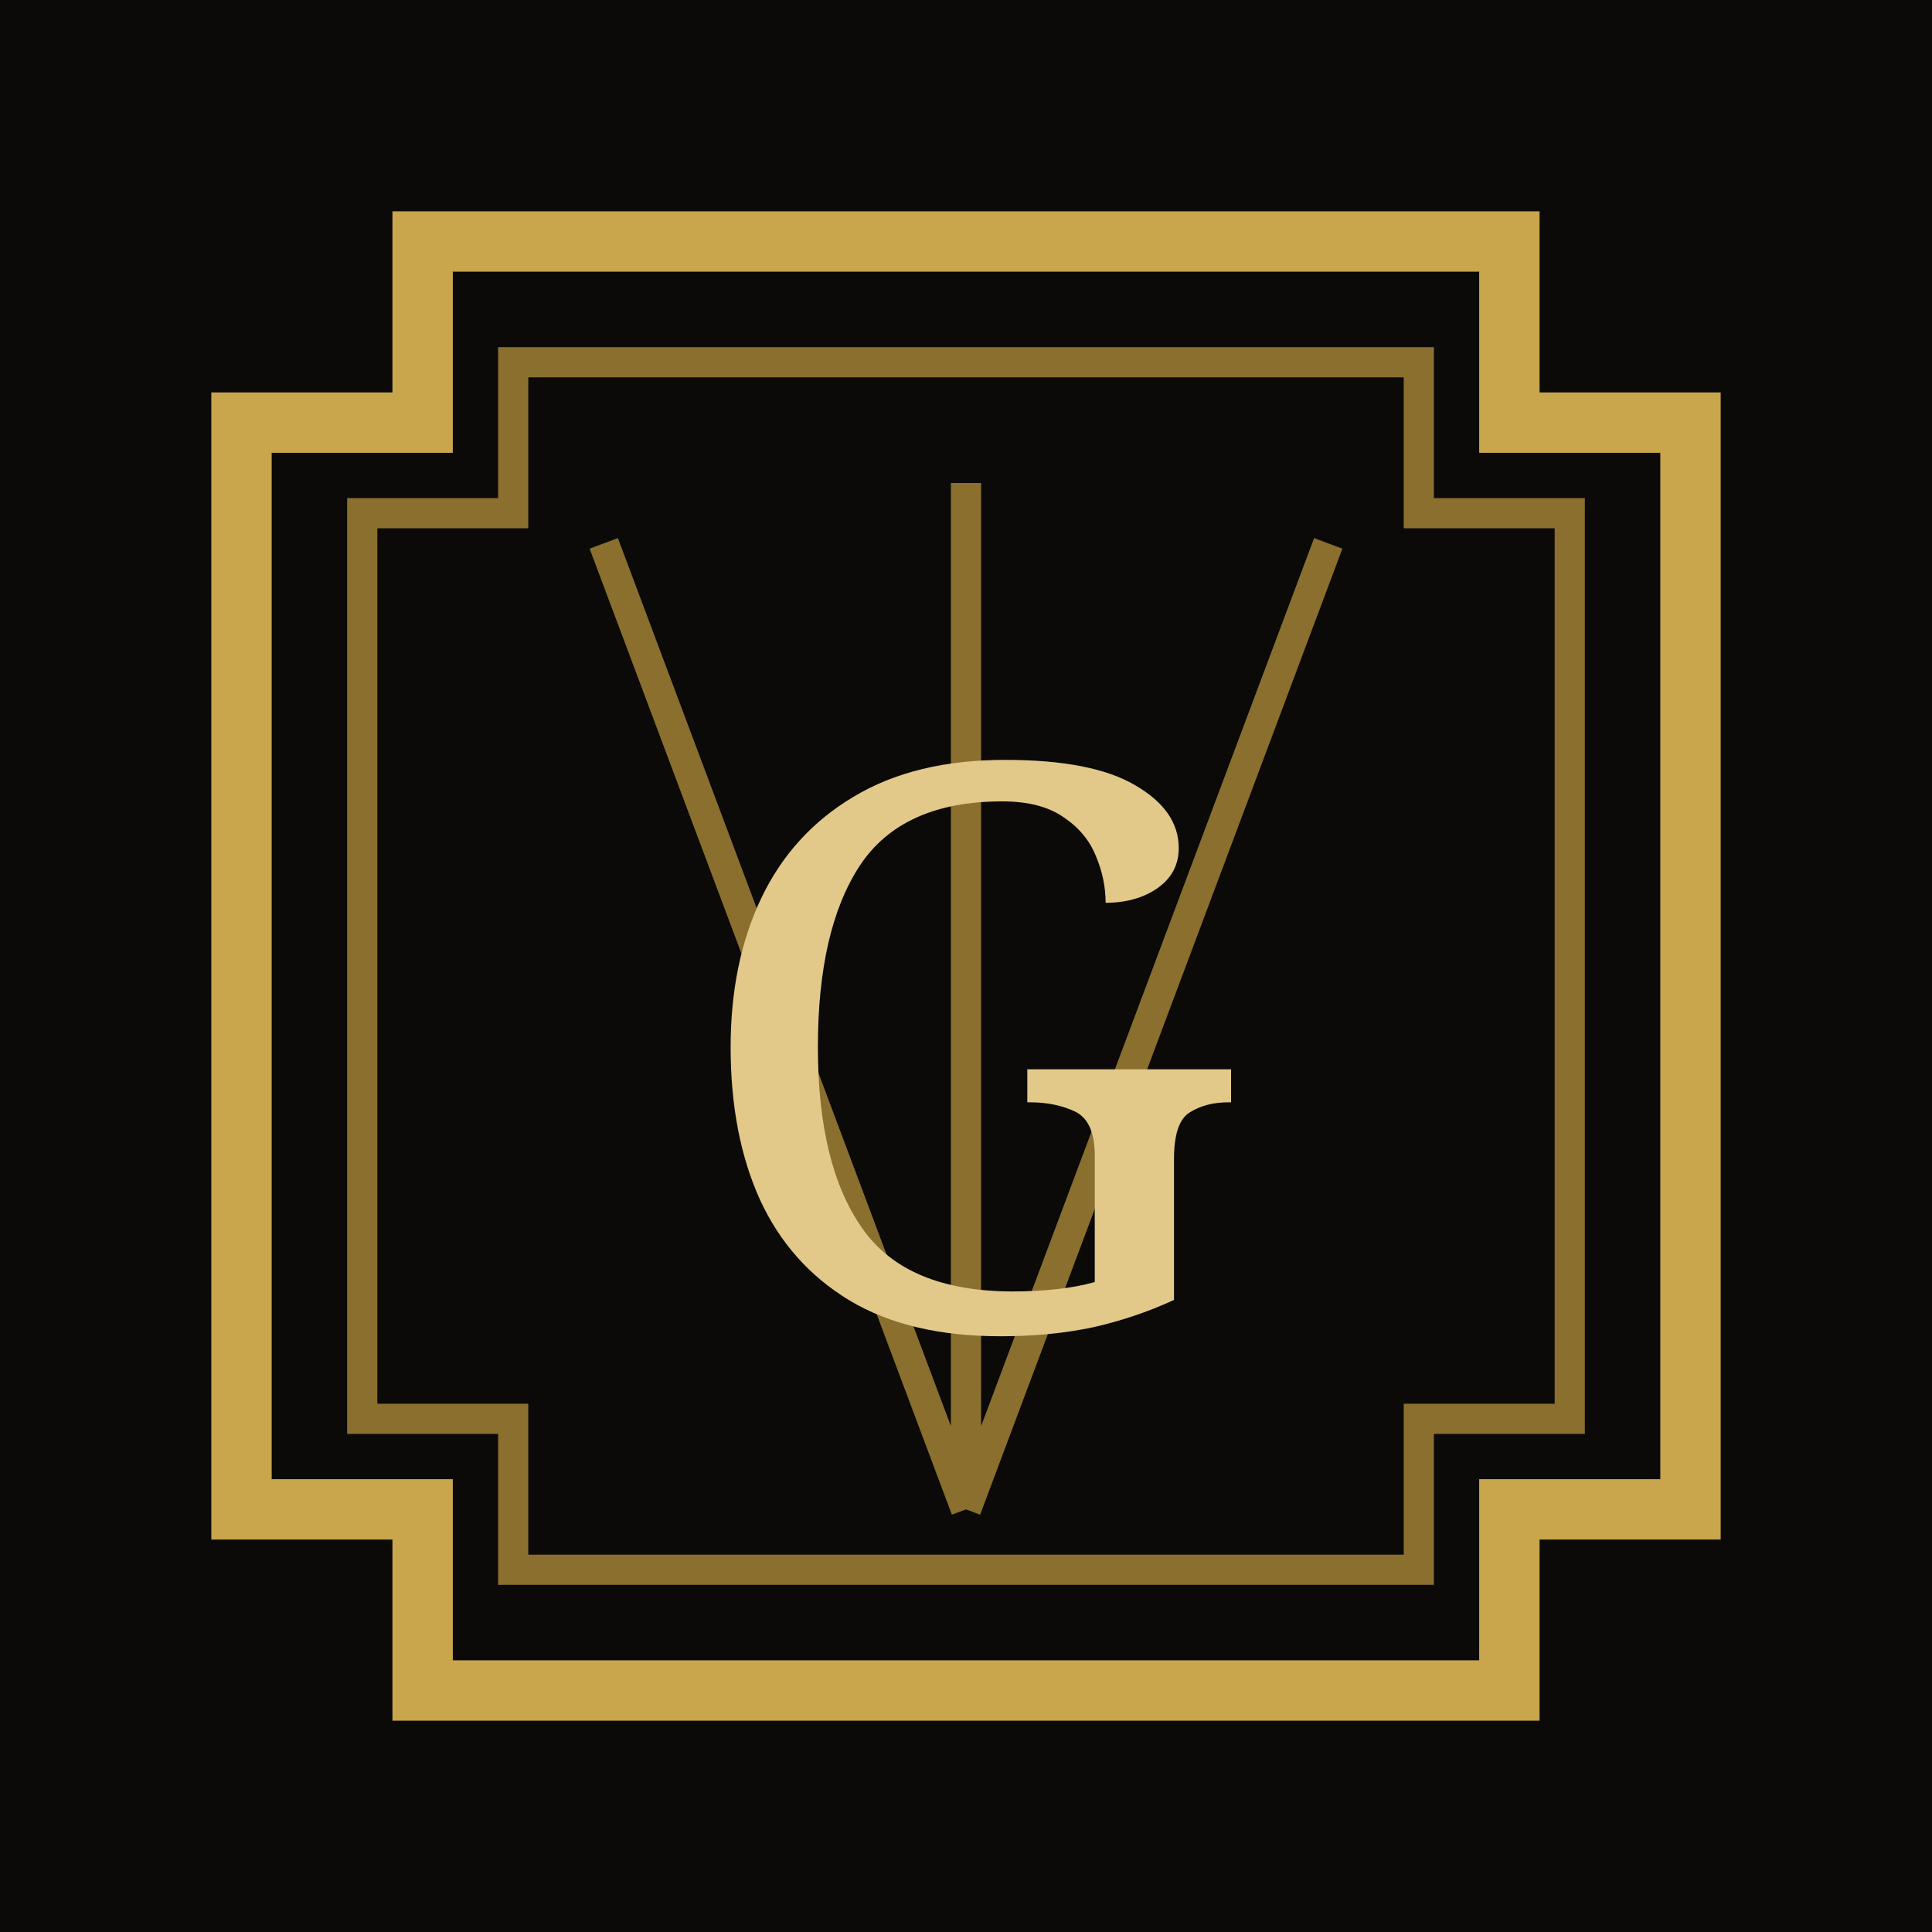
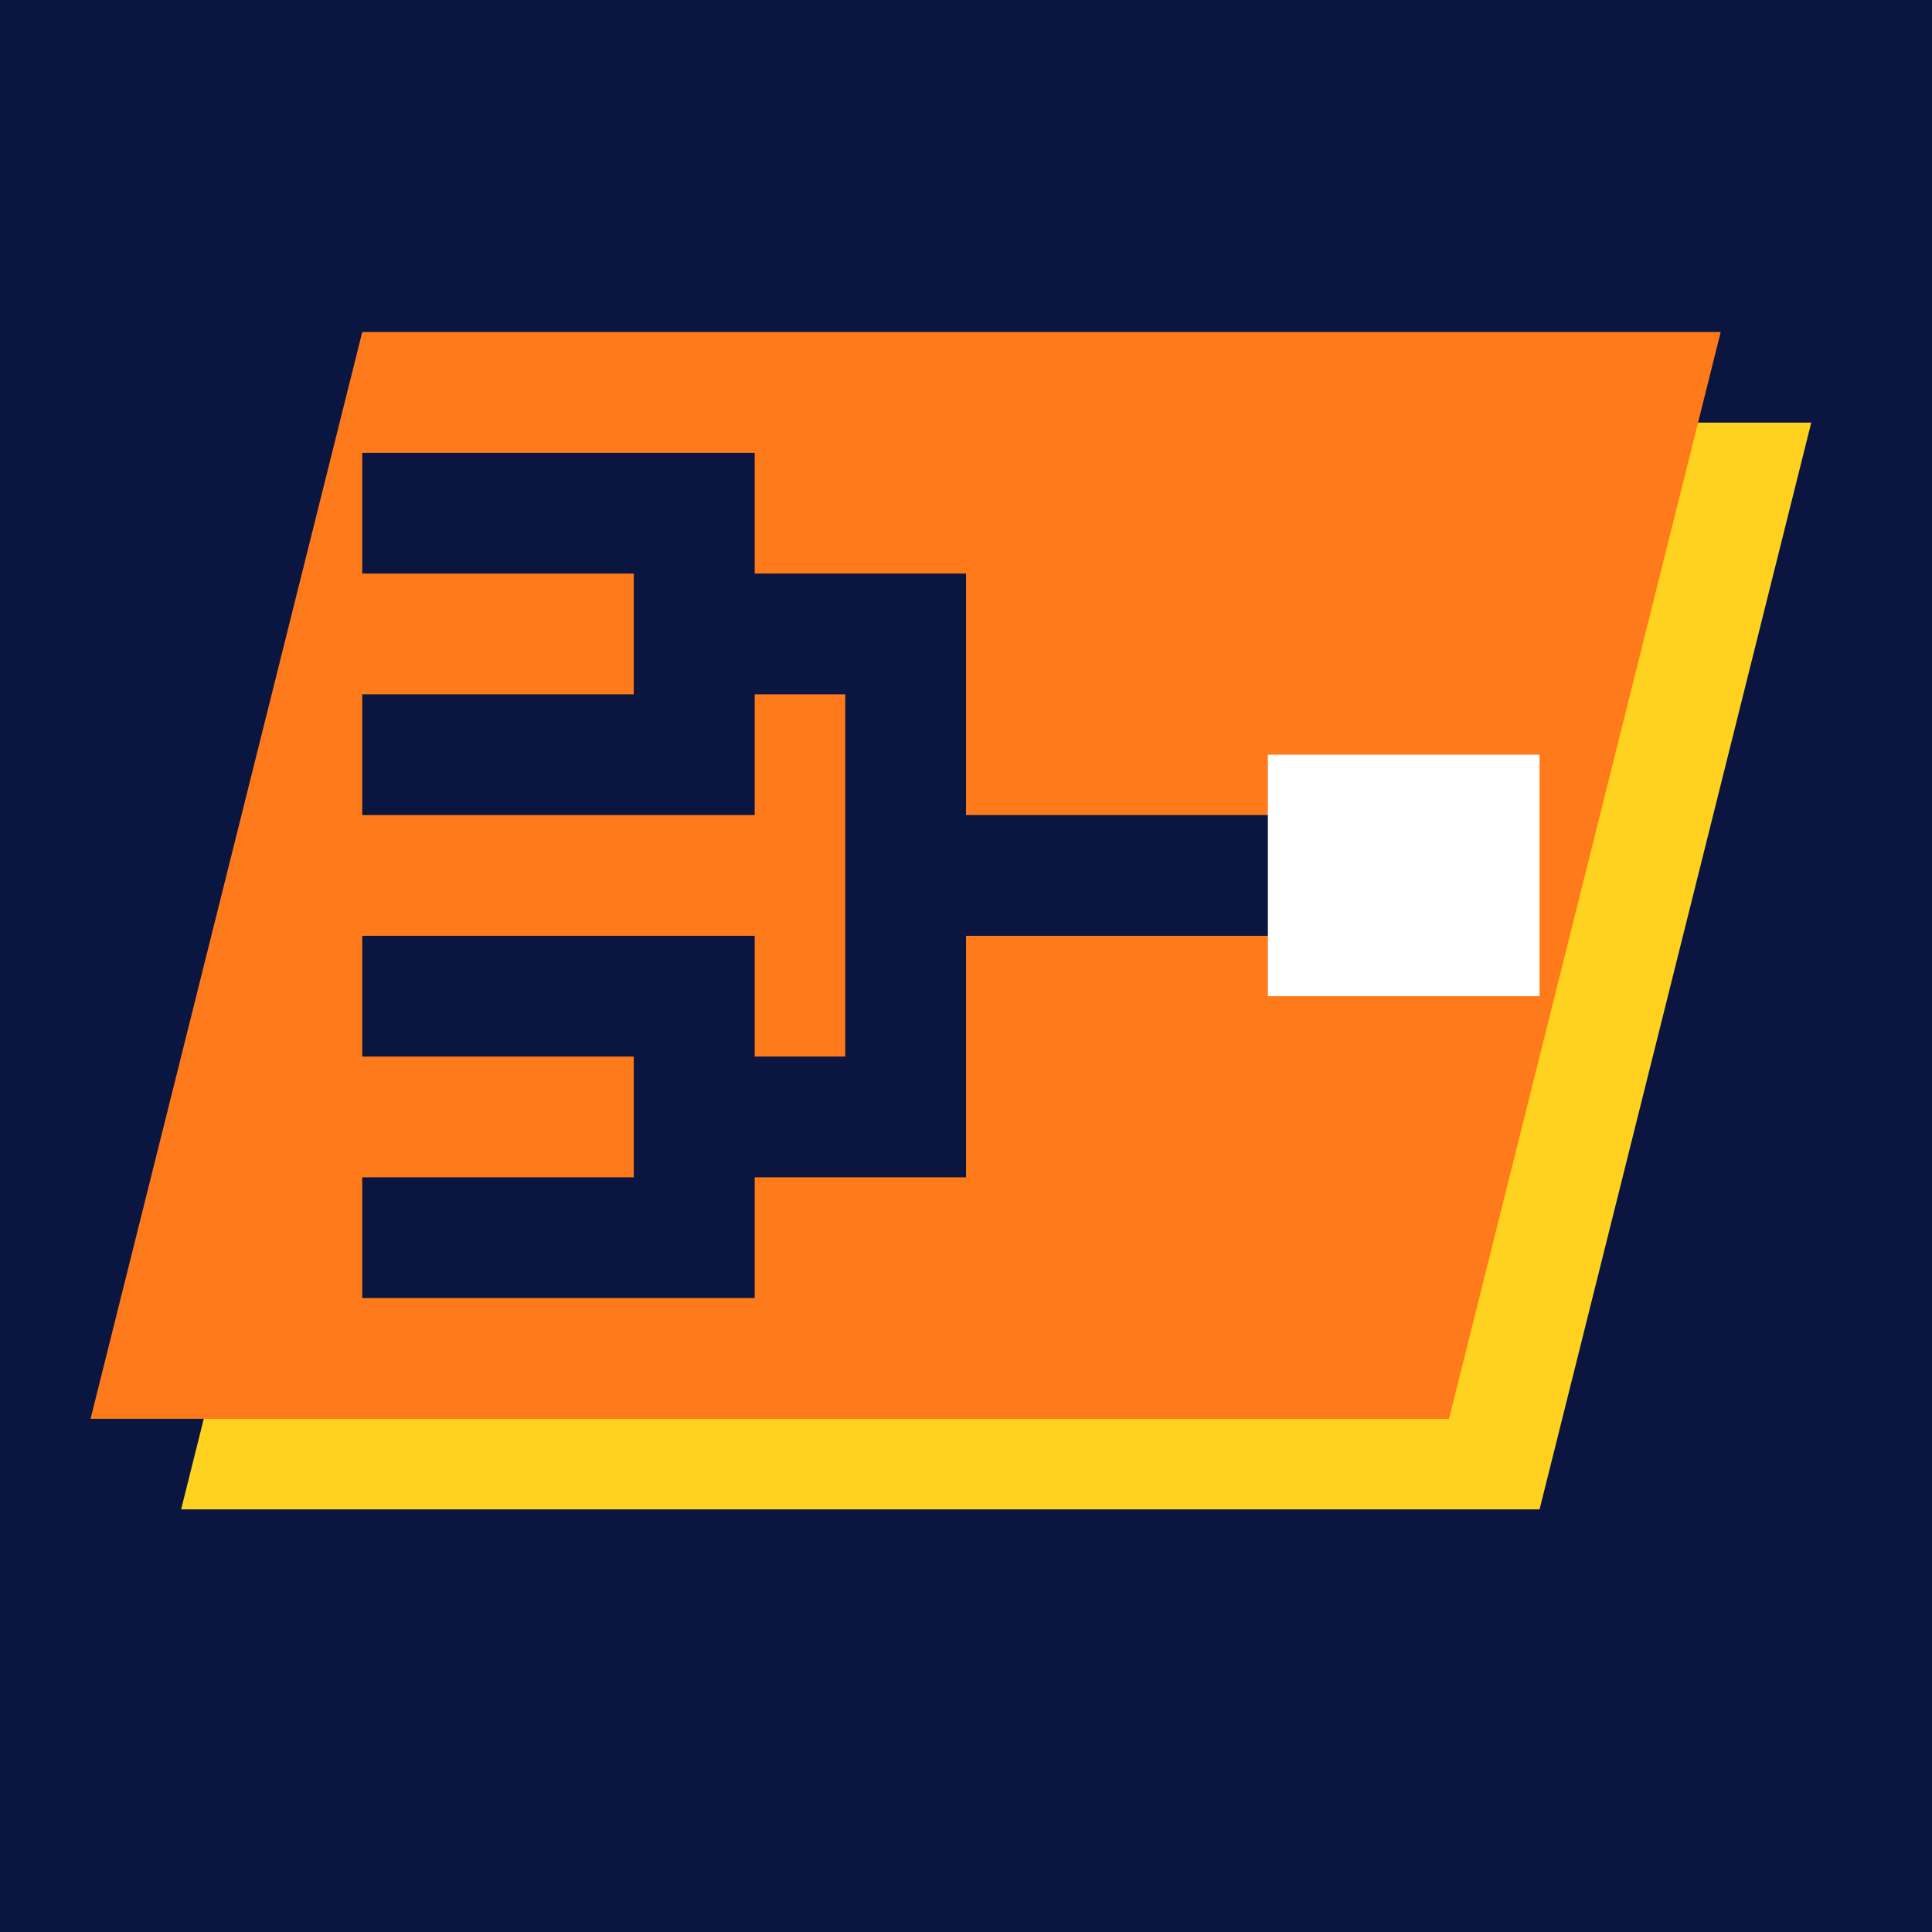
<svg xmlns="http://www.w3.org/2000/svg" viewBox="0 0 64 64">
-   <rect width="64" height="64" fill="#0b0a09" />
-   <path d="M8 14h6V8h36v6h6v36h-6v6H14v-6H8z" fill="none" stroke="#c9a54c" stroke-width="2" />
-   <path d="M12 17h5v-5h30v5h5v30h-5v5H17v-5h-5z" fill="none" stroke="#8a6f2e" stroke-width="1" />
-   <g stroke="#8a6f2e" stroke-width="1">
-     <path d="M32 50 20 18M32 50 32 16M32 50 44 18" />
+   <rect width="64" height="64" fill="#0a1640" />
+   <path d="M15 14h45l-9 36H6z" fill="#ffd21f" />
+   <path d="M12 11h45l-9 36H3z" fill="#ff7a1a" />
+   <g fill="none" stroke="#0a1640" stroke-width="4" stroke-linecap="square" stroke-linejoin="miter">
+     <path d="M14 17h9v8h-9M14 33h9v8h-9" />
+     <path d="M23 21h7v16h-7M30 29h12" />
  </g>
-   <text x="32" y="44" text-anchor="middle" font-family="Didot, Georgia, serif" font-size="26" fill="#e2c98a">G</text>
+   <rect x="42" y="25" width="9" height="8" fill="#ffffff" />
</svg>
